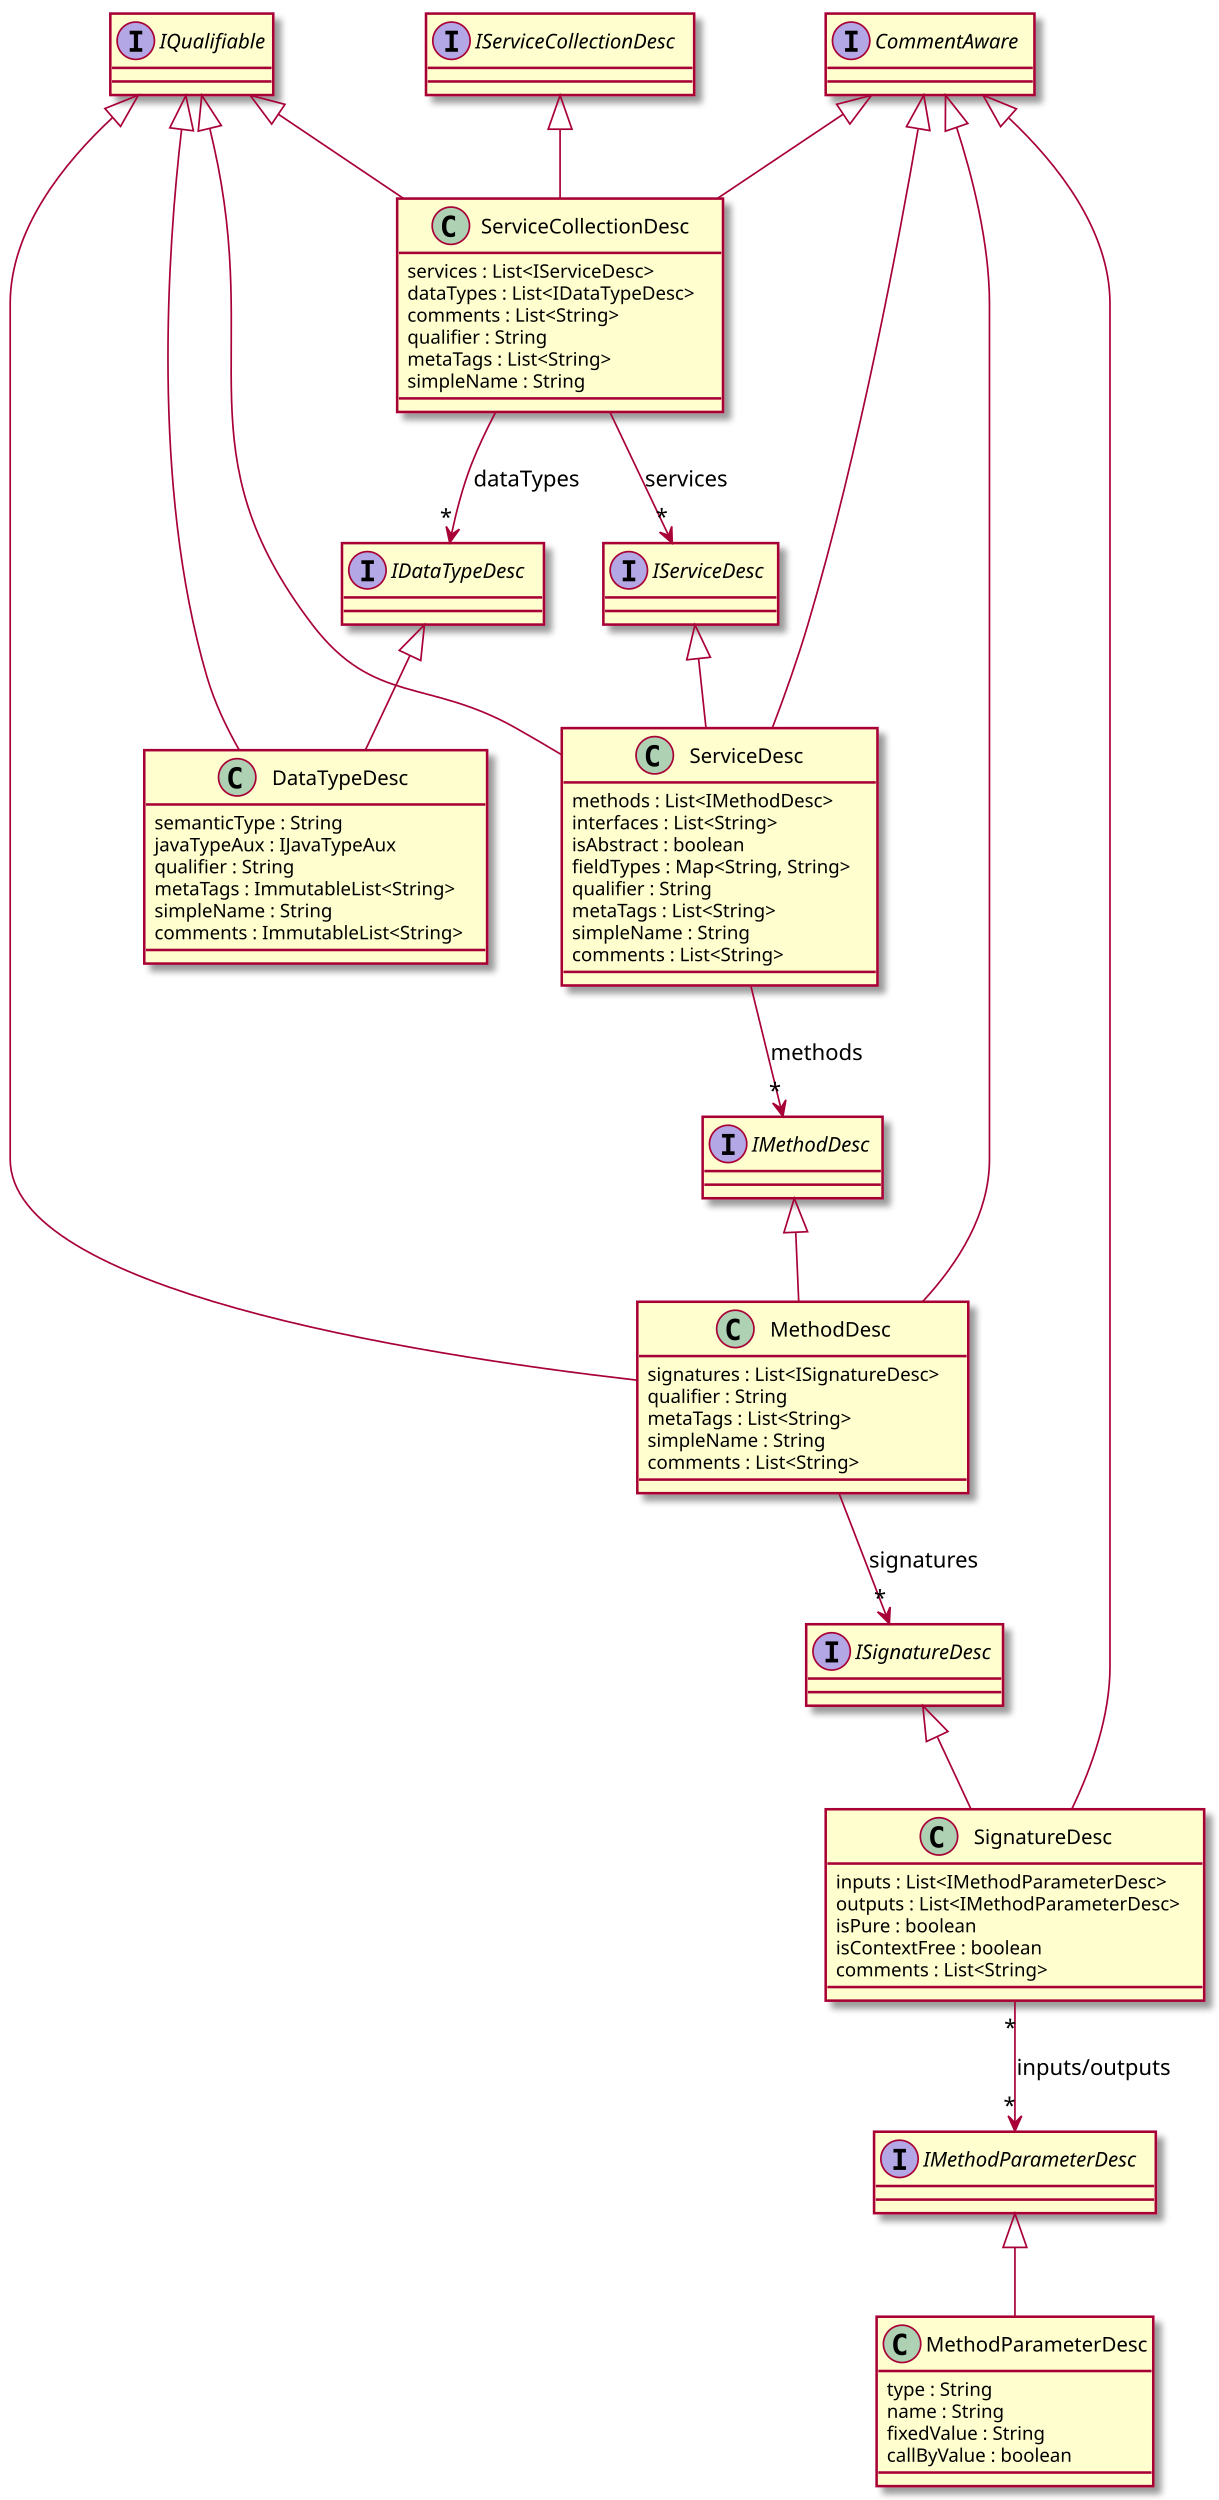
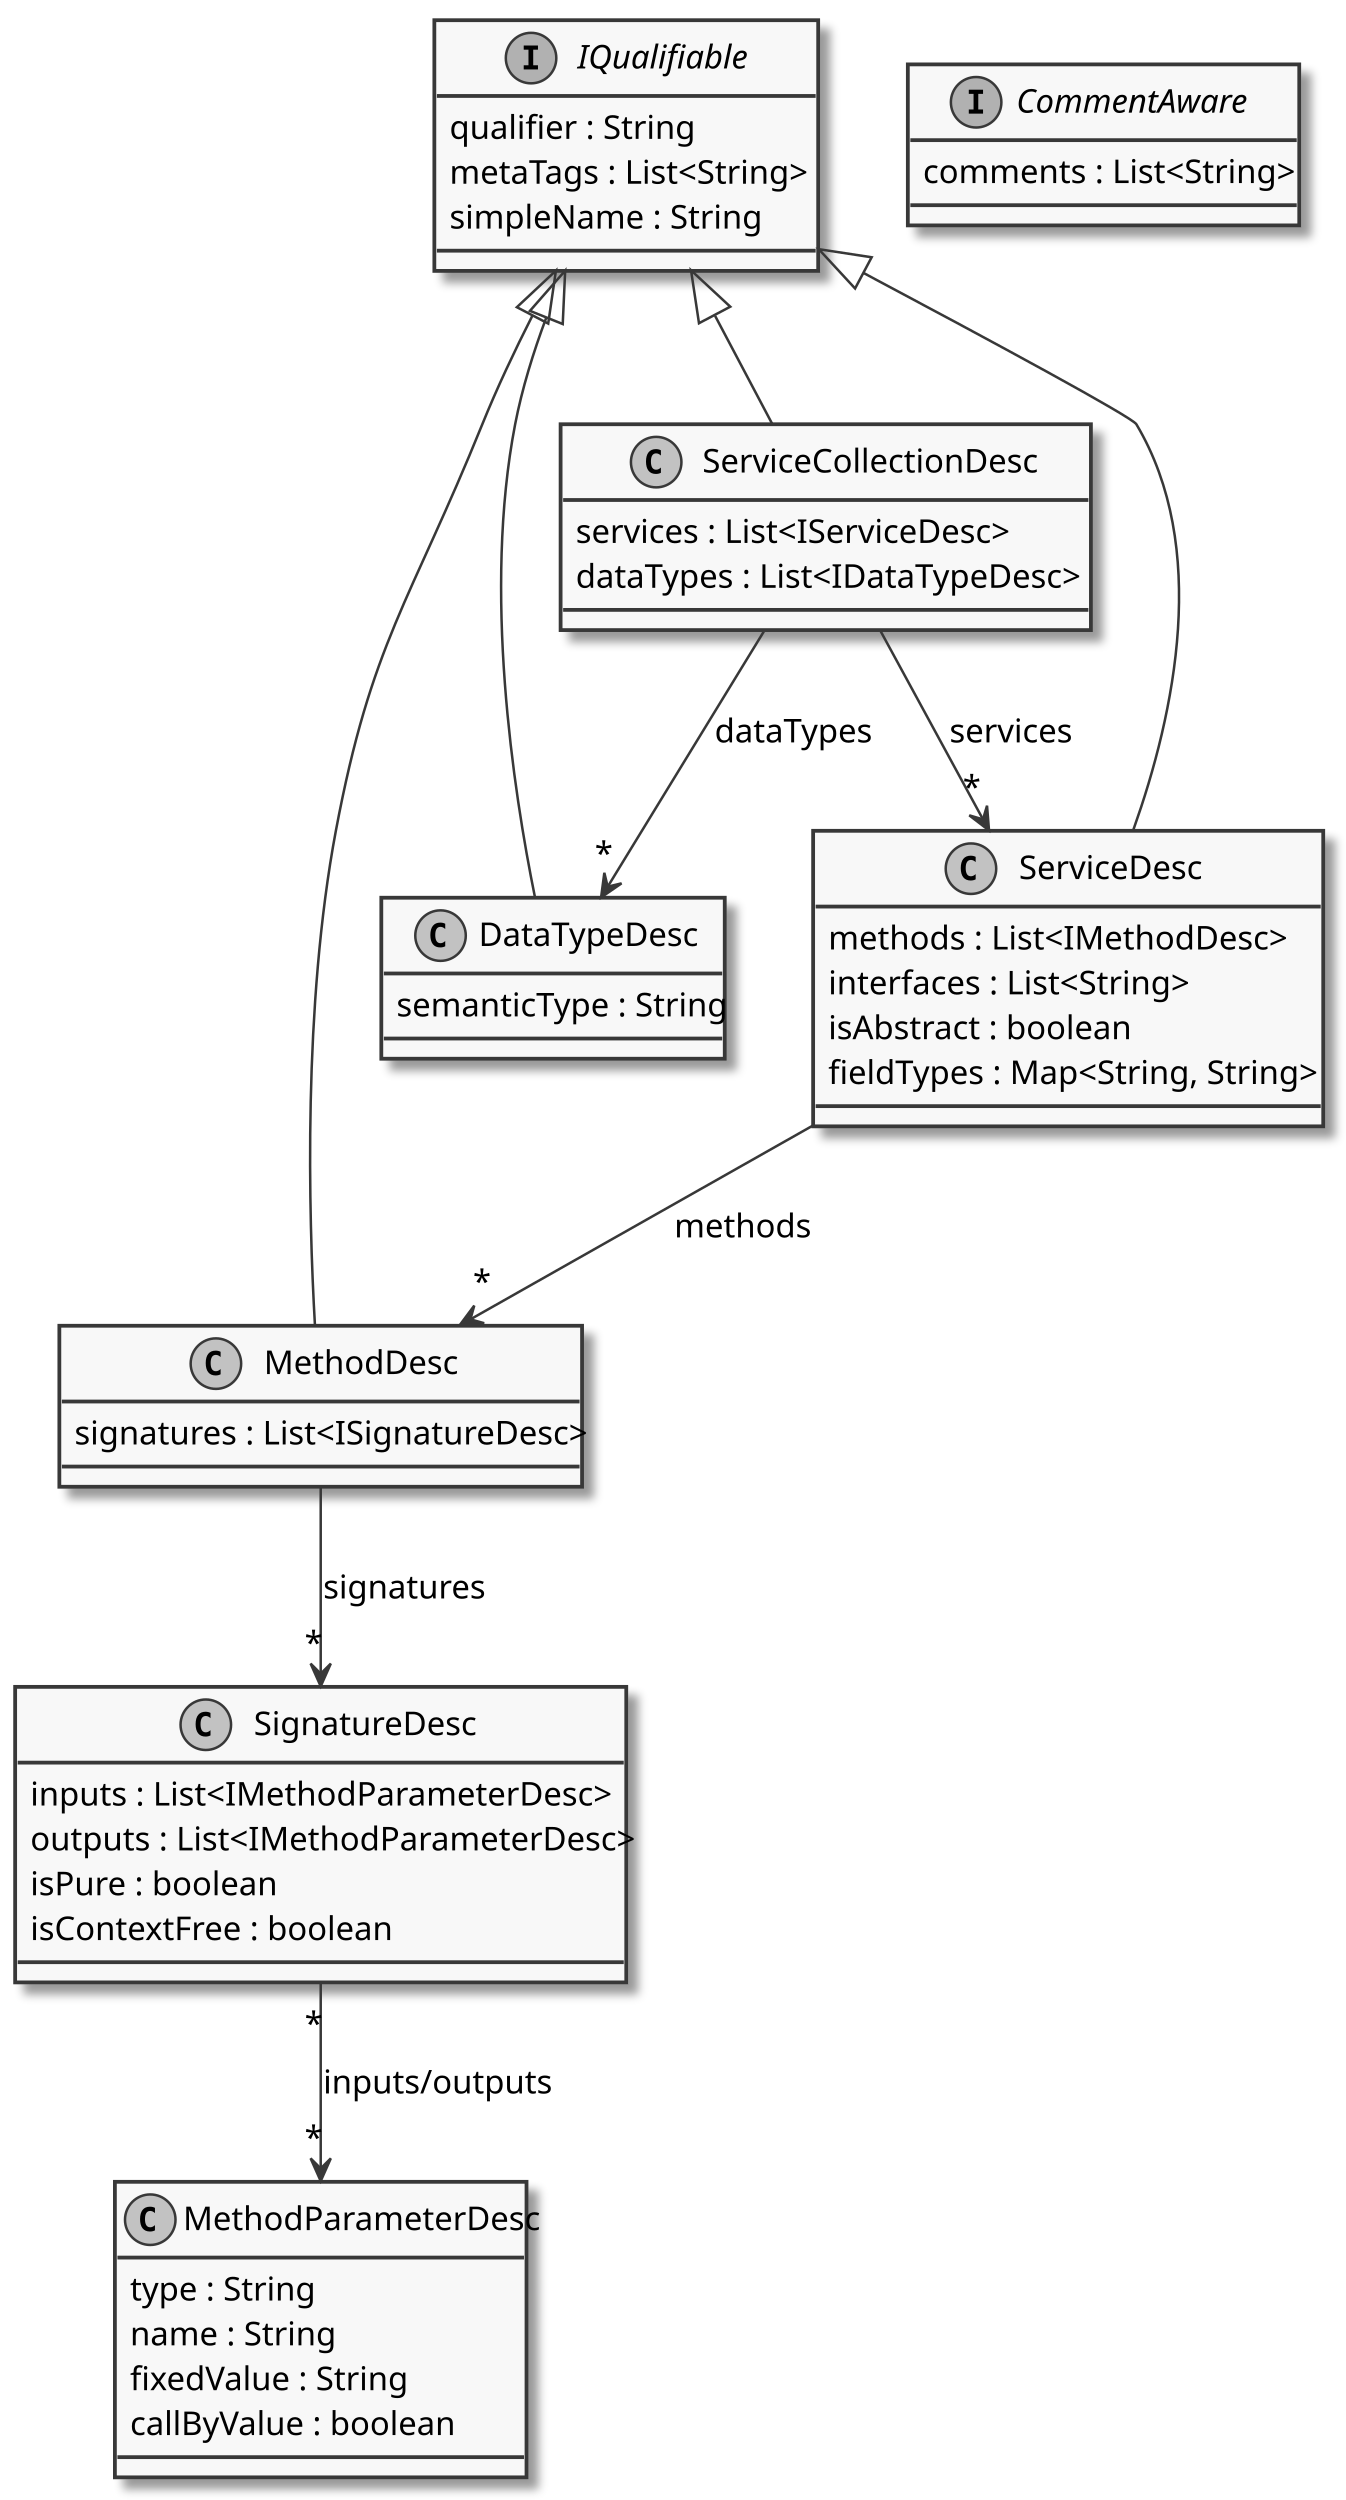
- <svg xmlns="http://www.w3.org/2000/svg" height="1473px" style="width:718px;height:1473px;" version="1.1" viewBox="0 0 718 1473" width="718px">
+ <svg xmlns="http://www.w3.org/2000/svg" height="990px" style="width:533px;height:990px;" version="1.1" viewBox="0 0 533 990" width="533px">
  <defs>
    <filter height="300%" id="f1" width="300%" x="-1" y="-1">
      <feGaussianBlur result="blurOut" stdDeviation="2.0" />
      <feColorMatrix in="blurOut" result="blurOut2" type="matrix" values="0 0 0 0 0 0 0 0 0 0 0 0 0 0 0 0 0 0 .4 0" />
      <feOffset dx="4.0" dy="4.0" in="blurOut2" result="blurOut3" />
      <feBlend in="SourceGraphic" in2="blurOut3" mode="normal" />
    </filter>
  </defs>
  <g>
-     <rect fill="#FEFECE" filter="url(#f1)" height="48" style="stroke: #A80036; stroke-width: 1.5;" width="119" x="201.5" y="320" />
-     <ellipse cx="216.5" cy="336" fill="#B4A7E5" rx="11" ry="11" style="stroke: #A80036; stroke-width: 1.0;" />
-     <path d="M212.928,332.265 L212.928,330.107 L220.307,330.107 L220.307,332.265 L217.842,332.265 L217.842,340.342 L220.307,340.342 L220.307,342.5 L212.928,342.5 L212.928,340.342 L215.393,340.342 L215.393,332.265 Z " />
-     <text fill="#000000" font-family="sans-serif" font-size="12" font-style="italic" lengthAdjust="spacingAndGlyphs" textLength="87" x="230.5" y="340.535">IDataTypeDesc</text>
-     <line style="stroke: #A80036; stroke-width: 1.5;" x1="202.5" x2="319.5" y1="352" y2="352" />
-     <line style="stroke: #A80036; stroke-width: 1.5;" x1="202.5" x2="319.5" y1="360" y2="360" />
-     <rect fill="#FEFECE" filter="url(#f1)" height="48" style="stroke: #A80036; stroke-width: 1.5;" width="106" x="414" y="658" />
-     <ellipse cx="429" cy="674" fill="#B4A7E5" rx="11" ry="11" style="stroke: #A80036; stroke-width: 1.0;" />
-     <path d="M425.428,670.265 L425.428,668.107 L432.807,668.107 L432.807,670.265 L430.342,670.265 L430.342,678.342 L432.807,678.342 L432.807,680.5 L425.428,680.5 L425.428,678.342 L427.893,678.342 L427.893,670.265 Z " />
-     <text fill="#000000" font-family="sans-serif" font-size="12" font-style="italic" lengthAdjust="spacingAndGlyphs" textLength="74" x="443" y="678.535">IMethodDesc</text>
-     <line style="stroke: #A80036; stroke-width: 1.5;" x1="415" x2="519" y1="690" y2="690" />
-     <line style="stroke: #A80036; stroke-width: 1.5;" x1="415" x2="519" y1="698" y2="698" />
-     <rect fill="#FEFECE" filter="url(#f1)" height="48" style="stroke: #A80036; stroke-width: 1.5;" width="166" x="515" y="1256" />
-     <ellipse cx="530" cy="1272" fill="#B4A7E5" rx="11" ry="11" style="stroke: #A80036; stroke-width: 1.0;" />
-     <path d="M526.428,1268.265 L526.428,1266.107 L533.807,1266.107 L533.807,1268.265 L531.342,1268.265 L531.342,1276.342 L533.807,1276.342 L533.807,1278.5 L526.428,1278.5 L526.428,1276.342 L528.893,1276.342 L528.893,1268.265 Z " />
-     <text fill="#000000" font-family="sans-serif" font-size="12" font-style="italic" lengthAdjust="spacingAndGlyphs" textLength="134" x="544" y="1276.535">IMethodParameterDesc</text>
-     <line style="stroke: #A80036; stroke-width: 1.5;" x1="516" x2="680" y1="1288" y2="1288" />
-     <line style="stroke: #A80036; stroke-width: 1.5;" x1="516" x2="680" y1="1296" y2="1296" />
-     <rect fill="#FEFECE" filter="url(#f1)" height="48" style="stroke: #A80036; stroke-width: 1.5;" width="96" x="65" y="8" />
-     <ellipse cx="80" cy="24" fill="#B4A7E5" rx="11" ry="11" style="stroke: #A80036; stroke-width: 1.0;" />
-     <path d="M76.428,20.265 L76.428,18.107 L83.807,18.107 L83.807,20.265 L81.342,20.265 L81.342,28.342 L83.807,28.342 L83.807,30.5 L76.428,30.5 L76.428,28.342 L78.893,28.342 L78.893,20.265 Z " />
-     <text fill="#000000" font-family="sans-serif" font-size="12" font-style="italic" lengthAdjust="spacingAndGlyphs" textLength="64" x="94" y="28.535">IQualifiable</text>
-     <line style="stroke: #A80036; stroke-width: 1.5;" x1="66" x2="160" y1="40" y2="40" />
-     <line style="stroke: #A80036; stroke-width: 1.5;" x1="66" x2="160" y1="48" y2="48" />
-     <rect fill="#FEFECE" filter="url(#f1)" height="48" style="stroke: #A80036; stroke-width: 1.5;" width="158" x="251" y="8" />
-     <ellipse cx="266" cy="24" fill="#B4A7E5" rx="11" ry="11" style="stroke: #A80036; stroke-width: 1.0;" />
-     <path d="M262.428,20.265 L262.428,18.107 L269.807,18.107 L269.807,20.265 L267.342,20.265 L267.342,28.342 L269.807,28.342 L269.807,30.5 L262.428,30.5 L262.428,28.342 L264.893,28.342 L264.893,20.265 Z " />
-     <text fill="#000000" font-family="sans-serif" font-size="12" font-style="italic" lengthAdjust="spacingAndGlyphs" textLength="126" x="280" y="28.535">IServiceCollectionDesc</text>
-     <line style="stroke: #A80036; stroke-width: 1.5;" x1="252" x2="408" y1="40" y2="40" />
-     <line style="stroke: #A80036; stroke-width: 1.5;" x1="252" x2="408" y1="48" y2="48" />
-     <rect fill="#FEFECE" filter="url(#f1)" height="48" style="stroke: #A80036; stroke-width: 1.5;" width="103" x="355.5" y="320" />
-     <ellipse cx="370.5" cy="336" fill="#B4A7E5" rx="11" ry="11" style="stroke: #A80036; stroke-width: 1.0;" />
-     <path d="M366.928,332.265 L366.928,330.107 L374.307,330.107 L374.307,332.265 L371.842,332.265 L371.842,340.342 L374.307,340.342 L374.307,342.5 L366.928,342.5 L366.928,340.342 L369.393,340.342 L369.393,332.265 Z " />
-     <text fill="#000000" font-family="sans-serif" font-size="12" font-style="italic" lengthAdjust="spacingAndGlyphs" textLength="71" x="384.5" y="340.535">IServiceDesc</text>
-     <line style="stroke: #A80036; stroke-width: 1.5;" x1="356.5" x2="457.5" y1="352" y2="352" />
-     <line style="stroke: #A80036; stroke-width: 1.5;" x1="356.5" x2="457.5" y1="360" y2="360" />
-     <rect fill="#FEFECE" filter="url(#f1)" height="48" style="stroke: #A80036; stroke-width: 1.5;" width="116" x="475" y="957" />
-     <ellipse cx="490" cy="973" fill="#B4A7E5" rx="11" ry="11" style="stroke: #A80036; stroke-width: 1.0;" />
-     <path d="M486.428,969.265 L486.428,967.107 L493.807,967.107 L493.807,969.265 L491.342,969.265 L491.342,977.342 L493.807,977.342 L493.807,979.5 L486.428,979.5 L486.428,977.342 L488.893,977.342 L488.893,969.265 Z " />
-     <text fill="#000000" font-family="sans-serif" font-size="12" font-style="italic" lengthAdjust="spacingAndGlyphs" textLength="84" x="504" y="977.535">ISignatureDesc</text>
-     <line style="stroke: #A80036; stroke-width: 1.5;" x1="476" x2="590" y1="989" y2="989" />
-     <line style="stroke: #A80036; stroke-width: 1.5;" x1="476" x2="590" y1="997" y2="997" />
-     <rect fill="#FEFECE" filter="url(#f1)" height="48" style="stroke: #A80036; stroke-width: 1.5;" width="123" x="486.5" y="8" />
-     <ellipse cx="501.5" cy="24" fill="#B4A7E5" rx="11" ry="11" style="stroke: #A80036; stroke-width: 1.0;" />
-     <path d="M497.928,20.265 L497.928,18.107 L505.307,18.107 L505.307,20.265 L502.842,20.265 L502.842,28.342 L505.307,28.342 L505.307,30.5 L497.928,30.5 L497.928,28.342 L500.393,28.342 L500.393,20.265 Z " />
-     <text fill="#000000" font-family="sans-serif" font-size="12" font-style="italic" lengthAdjust="spacingAndGlyphs" textLength="91" x="515.5" y="28.535">CommentAware</text>
-     <line style="stroke: #A80036; stroke-width: 1.5;" x1="487.5" x2="608.5" y1="40" y2="40" />
-     <line style="stroke: #A80036; stroke-width: 1.5;" x1="487.5" x2="608.5" y1="48" y2="48" />
-     <rect fill="#FEFECE" filter="url(#f1)" height="112.775" style="stroke: #A80036; stroke-width: 1.5;" width="195" x="375.5" y="767" />
-     <ellipse cx="433.25" cy="783" fill="#ADD1B2" rx="11" ry="11" style="stroke: #A80036; stroke-width: 1.0;" />
-     <path d="M435.723,789.143 Q435.142,789.442 434.503,789.591 Q433.864,789.741 433.158,789.741 Q430.651,789.741 429.332,788.089 Q428.012,786.437 428.012,783.316 Q428.012,780.187 429.332,778.535 Q430.651,776.883 433.158,776.883 Q433.864,776.883 434.511,777.032 Q435.159,777.182 435.723,777.481 L435.723,780.203 Q435.092,779.622 434.499,779.352 Q433.905,779.082 433.274,779.082 Q431.93,779.082 431.245,780.149 Q430.56,781.216 430.56,783.316 Q430.56,785.408 431.245,786.474 Q431.93,787.541 433.274,787.541 Q433.905,787.541 434.499,787.271 Q435.092,787.001 435.723,786.42 Z " />
-     <text fill="#000000" font-family="sans-serif" font-size="12" lengthAdjust="spacingAndGlyphs" textLength="71" x="453.75" y="787.535">MethodDesc</text>
-     <line style="stroke: #A80036; stroke-width: 1.5;" x1="376.5" x2="569.5" y1="799" y2="799" />
-     <text fill="#000000" font-family="sans-serif" font-size="11" lengthAdjust="spacingAndGlyphs" textLength="183" x="381.5" y="813.635">signatures : List&lt;ISignatureDesc&gt;</text>
-     <text fill="#000000" font-family="sans-serif" font-size="11" lengthAdjust="spacingAndGlyphs" textLength="85" x="381.5" y="826.59">qualifier : String</text>
-     <text fill="#000000" font-family="sans-serif" font-size="11" lengthAdjust="spacingAndGlyphs" textLength="130" x="381.5" y="839.545">metaTags : List&lt;String&gt;</text>
-     <text fill="#000000" font-family="sans-serif" font-size="11" lengthAdjust="spacingAndGlyphs" textLength="106" x="381.5" y="852.5">simpleName : String</text>
-     <text fill="#000000" font-family="sans-serif" font-size="11" lengthAdjust="spacingAndGlyphs" textLength="134" x="381.5" y="865.455">comments : List&lt;String&gt;</text>
-     <line style="stroke: #A80036; stroke-width: 1.5;" x1="376.5" x2="569.5" y1="871.775" y2="871.775" />
-     <rect fill="#FEFECE" filter="url(#f1)" height="99.82" style="stroke: #A80036; stroke-width: 1.5;" width="163" x="516.5" y="1365" />
-     <ellipse cx="531.5" cy="1381" fill="#ADD1B2" rx="11" ry="11" style="stroke: #A80036; stroke-width: 1.0;" />
-     <path d="M533.973,1387.143 Q533.392,1387.442 532.753,1387.591 Q532.114,1387.741 531.408,1387.741 Q528.901,1387.741 527.582,1386.089 Q526.262,1384.437 526.262,1381.316 Q526.262,1378.187 527.582,1376.535 Q528.901,1374.883 531.408,1374.883 Q532.114,1374.883 532.761,1375.032 Q533.409,1375.182 533.973,1375.48 L533.973,1378.203 Q533.342,1377.622 532.749,1377.352 Q532.155,1377.082 531.524,1377.082 Q530.18,1377.082 529.495,1378.149 Q528.81,1379.216 528.81,1381.316 Q528.81,1383.408 529.495,1384.474 Q530.18,1385.541 531.524,1385.541 Q532.155,1385.541 532.749,1385.271 Q533.342,1385.002 533.973,1384.42 Z " />
-     <text fill="#000000" font-family="sans-serif" font-size="12" lengthAdjust="spacingAndGlyphs" textLength="131" x="545.5" y="1385.535">MethodParameterDesc</text>
-     <line style="stroke: #A80036; stroke-width: 1.5;" x1="517.5" x2="678.5" y1="1397" y2="1397" />
-     <text fill="#000000" font-family="sans-serif" font-size="11" lengthAdjust="spacingAndGlyphs" textLength="64" x="522.5" y="1411.635">type : String</text>
-     <text fill="#000000" font-family="sans-serif" font-size="11" lengthAdjust="spacingAndGlyphs" textLength="70" x="522.5" y="1424.59">name : String</text>
-     <text fill="#000000" font-family="sans-serif" font-size="11" lengthAdjust="spacingAndGlyphs" textLength="97" x="522.5" y="1437.545">fixedValue : String</text>
-     <text fill="#000000" font-family="sans-serif" font-size="11" lengthAdjust="spacingAndGlyphs" textLength="111" x="522.5" y="1450.5">callByValue : boolean</text>
-     <line style="stroke: #A80036; stroke-width: 1.5;" x1="517.5" x2="678.5" y1="1456.82" y2="1456.82" />
-     <rect fill="#FEFECE" filter="url(#f1)" height="125.731" style="stroke: #A80036; stroke-width: 1.5;" width="192" x="234" y="117" />
-     <ellipse cx="265.65" cy="133" fill="#ADD1B2" rx="11" ry="11" style="stroke: #A80036; stroke-width: 1.0;" />
-     <path d="M268.123,139.143 Q267.542,139.442 266.903,139.591 Q266.264,139.741 265.558,139.741 Q263.051,139.741 261.731,138.089 Q260.412,136.437 260.412,133.316 Q260.412,130.186 261.731,128.535 Q263.051,126.883 265.558,126.883 Q266.264,126.883 266.911,127.032 Q267.559,127.182 268.123,127.481 L268.123,130.203 Q267.492,129.622 266.899,129.352 Q266.305,129.083 265.674,129.083 Q264.33,129.083 263.645,130.149 Q262.96,131.216 262.96,133.316 Q262.96,135.408 263.645,136.474 Q264.33,137.541 265.674,137.541 Q266.305,137.541 266.899,137.271 Q267.492,137.001 268.123,136.42 Z " />
-     <text fill="#000000" font-family="sans-serif" font-size="12" lengthAdjust="spacingAndGlyphs" textLength="123" x="283.35" y="137.535">ServiceCollectionDesc</text>
-     <line style="stroke: #A80036; stroke-width: 1.5;" x1="235" x2="425" y1="149" y2="149" />
-     <text fill="#000000" font-family="sans-serif" font-size="11" lengthAdjust="spacingAndGlyphs" textLength="157" x="240" y="163.635">services : List&lt;IServiceDesc&gt;</text>
-     <text fill="#000000" font-family="sans-serif" font-size="11" lengthAdjust="spacingAndGlyphs" textLength="180" x="240" y="176.59">dataTypes : List&lt;IDataTypeDesc&gt;</text>
-     <text fill="#000000" font-family="sans-serif" font-size="11" lengthAdjust="spacingAndGlyphs" textLength="134" x="240" y="189.545">comments : List&lt;String&gt;</text>
-     <text fill="#000000" font-family="sans-serif" font-size="11" lengthAdjust="spacingAndGlyphs" textLength="85" x="240" y="202.5">qualifier : String</text>
-     <text fill="#000000" font-family="sans-serif" font-size="11" lengthAdjust="spacingAndGlyphs" textLength="130" x="240" y="215.455">metaTags : List&lt;String&gt;</text>
-     <text fill="#000000" font-family="sans-serif" font-size="11" lengthAdjust="spacingAndGlyphs" textLength="106" x="240" y="228.41">simpleName : String</text>
-     <line style="stroke: #A80036; stroke-width: 1.5;" x1="235" x2="425" y1="234.731" y2="234.731" />
-     <rect fill="#FEFECE" filter="url(#f1)" height="151.641" style="stroke: #A80036; stroke-width: 1.5;" width="186" x="331" y="429" />
-     <ellipse cx="385.75" cy="445" fill="#ADD1B2" rx="11" ry="11" style="stroke: #A80036; stroke-width: 1.0;" />
-     <path d="M388.223,451.143 Q387.642,451.442 387.003,451.591 Q386.364,451.741 385.658,451.741 Q383.151,451.741 381.832,450.089 Q380.512,448.437 380.512,445.316 Q380.512,442.187 381.832,440.535 Q383.151,438.883 385.658,438.883 Q386.364,438.883 387.011,439.032 Q387.659,439.182 388.223,439.481 L388.223,442.203 Q387.592,441.622 386.999,441.352 Q386.405,441.082 385.774,441.082 Q384.43,441.082 383.745,442.149 Q383.06,443.216 383.06,445.316 Q383.06,447.408 383.745,448.474 Q384.43,449.541 385.774,449.541 Q386.405,449.541 386.999,449.271 Q387.592,449.002 388.223,448.42 Z " />
-     <text fill="#000000" font-family="sans-serif" font-size="12" lengthAdjust="spacingAndGlyphs" textLength="68" x="406.25" y="449.535">ServiceDesc</text>
-     <line style="stroke: #A80036; stroke-width: 1.5;" x1="332" x2="516" y1="461" y2="461" />
-     <text fill="#000000" font-family="sans-serif" font-size="11" lengthAdjust="spacingAndGlyphs" textLength="162" x="337" y="475.635">methods : List&lt;IMethodDesc&gt;</text>
-     <text fill="#000000" font-family="sans-serif" font-size="11" lengthAdjust="spacingAndGlyphs" textLength="131" x="337" y="488.59">interfaces : List&lt;String&gt;</text>
-     <text fill="#000000" font-family="sans-serif" font-size="11" lengthAdjust="spacingAndGlyphs" textLength="107" x="337" y="501.545">isAbstract : boolean</text>
-     <text fill="#000000" font-family="sans-serif" font-size="11" lengthAdjust="spacingAndGlyphs" textLength="174" x="337" y="514.5">fieldTypes : Map&lt;String, String&gt;</text>
-     <text fill="#000000" font-family="sans-serif" font-size="11" lengthAdjust="spacingAndGlyphs" textLength="85" x="337" y="527.455">qualifier : String</text>
-     <text fill="#000000" font-family="sans-serif" font-size="11" lengthAdjust="spacingAndGlyphs" textLength="130" x="337" y="540.41">metaTags : List&lt;String&gt;</text>
-     <text fill="#000000" font-family="sans-serif" font-size="11" lengthAdjust="spacingAndGlyphs" textLength="106" x="337" y="553.365">simpleName : String</text>
-     <text fill="#000000" font-family="sans-serif" font-size="11" lengthAdjust="spacingAndGlyphs" textLength="134" x="337" y="566.32">comments : List&lt;String&gt;</text>
-     <line style="stroke: #A80036; stroke-width: 1.5;" x1="332" x2="516" y1="572.641" y2="572.641" />
-     <rect fill="#FEFECE" filter="url(#f1)" height="112.775" style="stroke: #A80036; stroke-width: 1.5;" width="223" x="486.5" y="1066" />
-     <ellipse cx="553.25" cy="1082" fill="#ADD1B2" rx="11" ry="11" style="stroke: #A80036; stroke-width: 1.0;" />
-     <path d="M555.723,1088.143 Q555.142,1088.442 554.503,1088.591 Q553.864,1088.741 553.158,1088.741 Q550.651,1088.741 549.332,1087.089 Q548.012,1085.437 548.012,1082.316 Q548.012,1079.187 549.332,1077.535 Q550.651,1075.883 553.158,1075.883 Q553.864,1075.883 554.511,1076.032 Q555.159,1076.182 555.723,1076.48 L555.723,1079.203 Q555.092,1078.622 554.499,1078.352 Q553.905,1078.082 553.274,1078.082 Q551.93,1078.082 551.245,1079.149 Q550.56,1080.216 550.56,1082.316 Q550.56,1084.408 551.245,1085.474 Q551.93,1086.541 553.274,1086.541 Q553.905,1086.541 554.499,1086.271 Q555.092,1086.002 555.723,1085.42 Z " />
-     <text fill="#000000" font-family="sans-serif" font-size="12" lengthAdjust="spacingAndGlyphs" textLength="81" x="573.75" y="1086.535">SignatureDesc</text>
-     <line style="stroke: #A80036; stroke-width: 1.5;" x1="487.5" x2="708.5" y1="1098" y2="1098" />
-     <text fill="#000000" font-family="sans-serif" font-size="11" lengthAdjust="spacingAndGlyphs" textLength="203" x="492.5" y="1112.635">inputs : List&lt;IMethodParameterDesc&gt;</text>
-     <text fill="#000000" font-family="sans-serif" font-size="11" lengthAdjust="spacingAndGlyphs" textLength="211" x="492.5" y="1125.59">outputs : List&lt;IMethodParameterDesc&gt;</text>
-     <text fill="#000000" font-family="sans-serif" font-size="11" lengthAdjust="spacingAndGlyphs" textLength="85" x="492.5" y="1138.545">isPure : boolean</text>
-     <text fill="#000000" font-family="sans-serif" font-size="11" lengthAdjust="spacingAndGlyphs" textLength="127" x="492.5" y="1151.5">isContextFree : boolean</text>
-     <text fill="#000000" font-family="sans-serif" font-size="11" lengthAdjust="spacingAndGlyphs" textLength="134" x="492.5" y="1164.455">comments : List&lt;String&gt;</text>
-     <line style="stroke: #A80036; stroke-width: 1.5;" x1="487.5" x2="708.5" y1="1170.775" y2="1170.775" />
-     <rect fill="#FEFECE" filter="url(#f1)" height="125.731" style="stroke: #A80036; stroke-width: 1.5;" width="202" x="85" y="442" />
-     <ellipse cx="139.75" cy="458" fill="#ADD1B2" rx="11" ry="11" style="stroke: #A80036; stroke-width: 1.0;" />
-     <path d="M142.223,464.143 Q141.642,464.442 141.003,464.591 Q140.364,464.741 139.658,464.741 Q137.151,464.741 135.832,463.089 Q134.512,461.437 134.512,458.316 Q134.512,455.187 135.832,453.535 Q137.151,451.883 139.658,451.883 Q140.364,451.883 141.011,452.032 Q141.659,452.182 142.223,452.481 L142.223,455.203 Q141.592,454.622 140.999,454.352 Q140.405,454.082 139.774,454.082 Q138.43,454.082 137.745,455.149 Q137.06,456.216 137.06,458.316 Q137.06,460.408 137.745,461.474 Q138.43,462.541 139.774,462.541 Q140.405,462.541 140.999,462.271 Q141.592,462.002 142.223,461.42 Z " />
-     <text fill="#000000" font-family="sans-serif" font-size="12" lengthAdjust="spacingAndGlyphs" textLength="84" x="160.25" y="462.535">DataTypeDesc</text>
-     <line style="stroke: #A80036; stroke-width: 1.5;" x1="86" x2="286" y1="474" y2="474" />
-     <text fill="#000000" font-family="sans-serif" font-size="11" lengthAdjust="spacingAndGlyphs" textLength="115" x="91" y="488.635">semanticType : String</text>
-     <text fill="#000000" font-family="sans-serif" font-size="11" lengthAdjust="spacingAndGlyphs" textLength="150" x="91" y="501.59">javaTypeAux : IJavaTypeAux</text>
-     <text fill="#000000" font-family="sans-serif" font-size="11" lengthAdjust="spacingAndGlyphs" textLength="85" x="91" y="514.545">qualifier : String</text>
-     <text fill="#000000" font-family="sans-serif" font-size="11" lengthAdjust="spacingAndGlyphs" textLength="186" x="91" y="527.5">metaTags : ImmutableList&lt;String&gt;</text>
-     <text fill="#000000" font-family="sans-serif" font-size="11" lengthAdjust="spacingAndGlyphs" textLength="106" x="91" y="540.455">simpleName : String</text>
-     <text fill="#000000" font-family="sans-serif" font-size="11" lengthAdjust="spacingAndGlyphs" textLength="190" x="91" y="553.41">comments : ImmutableList&lt;String&gt;</text>
-     <line style="stroke: #A80036; stroke-width: 1.5;" x1="86" x2="286" y1="559.731" y2="559.731" />
-     <path d="M563.62,75.04 C572.95,103.87 583,143.24 583,179 C583,179 583,179 583,683 C583,714.92 565.02,743.83 543.6,766.95 " fill="none" style="stroke: #A80036; stroke-width: 1.0;" />
-     <polygon fill="none" points="556.99,77.3,557.1,56.11,570.23,72.74,556.99,77.3" style="stroke: #A80036; stroke-width: 1.0;" />
-     <path d="M496.78,67.3 C474.67,82.11 448.08,99.92 422.7,116.91 " fill="none" style="stroke: #A80036; stroke-width: 1.0;" />
-     <polygon fill="none" points="492.94,61.45,513.46,56.13,500.73,73.08,492.94,61.45" style="stroke: #A80036; stroke-width: 1.0;" />
-     <path d="M540.91,76.16 C529.86,140.47 506.58,264.95 476,368 C470.07,387.99 462.56,409.22 455.1,428.82 " fill="none" style="stroke: #A80036; stroke-width: 1.0;" />
-     <polygon fill="none" points="534.07,74.61,544.3,56.05,547.88,76.94,534.07,74.61" style="stroke: #A80036; stroke-width: 1.0;" />
-     <path d="M594.57,69.69 C623.03,96.51 654,135.66 654,179 C654,179 654,179 654,982 C654,1010.97 643.47,1041.04 631.55,1065.82 " fill="none" style="stroke: #A80036; stroke-width: 1.0;" />
-     <polygon fill="none" points="589.56,74.61,579.23,56.11,598.85,64.13,589.56,74.61" style="stroke: #A80036; stroke-width: 1.0;" />
-     <path d="M468.85,726.02 C469.41,738.94 470.02,753.29 470.61,766.9 " fill="none" style="stroke: #A80036; stroke-width: 1.0;" />
-     <polygon fill="none" points="461.86,726.32,467.99,706.04,475.84,725.72,461.86,726.32" style="stroke: #A80036; stroke-width: 1.0;" />
-     <path d="M598,1324.32 C598,1337.3 598,1351.62 598,1364.94 " fill="none" style="stroke: #A80036; stroke-width: 1.0;" />
-     <polygon fill="none" points="591,1324.17,598,1304.17,605,1324.17,591,1324.17" style="stroke: #A80036; stroke-width: 1.0;" />
-     <path d="M66.39,69.23 C37.55,96.02 6,135.31 6,179 C6,179 6,179 6,683 C6,759.42 238.48,797.45 375.39,813.22 " fill="none" style="stroke: #A80036; stroke-width: 1.0;" />
-     <polygon fill="none" points="61.81,63.94,81.48,56.05,71.02,74.48,61.81,63.94" style="stroke: #A80036; stroke-width: 1.0;" />
-     <path d="M163.98,67.3 C186,82.11 212.46,99.92 237.72,116.91 " fill="none" style="stroke: #A80036; stroke-width: 1.0;" />
-     <polygon fill="none" points="160.07,73.11,147.38,56.13,167.89,61.49,160.07,73.11" style="stroke: #A80036; stroke-width: 1.0;" />
-     <path d="M123.61,75.65 C124.43,79.15 125.24,82.63 126,86 C154.13,210.83 106.39,266.27 184,368 C220.29,415.57 251.92,399.56 304,429 C312.77,433.96 321.81,439.25 330.8,444.64 " fill="none" style="stroke: #A80036; stroke-width: 1.0;" />
-     <polygon fill="none" points="116.8,77.26,118.88,56.17,130.4,73.96,116.8,77.26" style="stroke: #A80036; stroke-width: 1.0;" />
-     <path d="M330,76.42 C330,89.13 330,103.28 330,116.91 " fill="none" style="stroke: #A80036; stroke-width: 1.0;" />
-     <polygon fill="none" points="323,76.13,330,56.13,337,76.13,323,76.13" style="stroke: #A80036; stroke-width: 1.0;" />
-     <path d="M411.61,388.1 C412.95,400.67 414.46,414.78 415.95,428.73 " fill="none" style="stroke: #A80036; stroke-width: 1.0;" />
-     <polygon fill="none" points="404.64,388.75,409.47,368.12,418.56,387.26,404.64,388.75" style="stroke: #A80036; stroke-width: 1.0;" />
-     <path d="M552.39,1023.61 C558.57,1036.89 565.52,1051.79 572.09,1065.9 " fill="none" style="stroke: #A80036; stroke-width: 1.0;" />
-     <polygon fill="none" points="545.84,1026.12,543.73,1005.04,558.53,1020.21,545.84,1026.12" style="stroke: #A80036; stroke-width: 1.0;" />
-     <path d="M494.49,880.2 C503.85,904.46 514.42,931.85 522.11,951.79 " fill="none" style="stroke: #A80036; stroke-width: 1.0;" />
-     <polygon fill="#A80036" points="524,956.69,524.496,946.854,522.202,952.024,517.032,949.73,524,956.69" style="stroke: #A80036; stroke-width: 1.0;" />
-     <text fill="#000000" font-family="sans-serif" font-size="13" lengthAdjust="spacingAndGlyphs" textLength="66" x="512" y="923.568">signatures</text>
-     <text fill="#000000" font-family="sans-serif" font-size="13" lengthAdjust="spacingAndGlyphs" textLength="6" x="514.925" y="946.147">*</text>
-     <path d="M291.82,243.21 C286.72,252.97 281.91,263.1 278,273 C272.73,286.35 268.76,301.8 266,314.78 " fill="none" style="stroke: #A80036; stroke-width: 1.0;" />
-     <polygon fill="#A80036" points="264.96,319.81,270.706,311.811,265.976,314.914,262.873,310.185,264.96,319.81" style="stroke: #A80036; stroke-width: 1.0;" />
-     <text fill="#000000" font-family="sans-serif" font-size="13" lengthAdjust="spacingAndGlyphs" textLength="64" x="279" y="286.568">dataTypes</text>
-     <text fill="#000000" font-family="sans-serif" font-size="13" lengthAdjust="spacingAndGlyphs" textLength="6" x="259.206" y="309.298">*</text>
-     <path d="M359.55,243.17 C371.41,268.12 384.46,295.59 393.87,315.39 " fill="none" style="stroke: #A80036; stroke-width: 1.0;" />
-     <polygon fill="#A80036" points="396.06,319.99,395.814,310.144,393.916,315.473,388.587,313.575,396.06,319.99" style="stroke: #A80036; stroke-width: 1.0;" />
-     <text fill="#000000" font-family="sans-serif" font-size="13" lengthAdjust="spacingAndGlyphs" textLength="51" x="380" y="286.568">services</text>
-     <text fill="#000000" font-family="sans-serif" font-size="13" lengthAdjust="spacingAndGlyphs" textLength="6" x="386.314" y="309.132">*</text>
-     <path d="M442.49,581.23 C448.69,606.47 455.23,633.09 459.99,652.48 " fill="none" style="stroke: #A80036; stroke-width: 1.0;" />
-     <polygon fill="#A80036" points="461.29,657.75,463.041,648.058,460.104,652.893,455.27,649.955,461.29,657.75" style="stroke: #A80036; stroke-width: 1.0;" />
-     <text fill="#000000" font-family="sans-serif" font-size="13" lengthAdjust="spacingAndGlyphs" textLength="55" x="454" y="624.568">methods</text>
-     <text fill="#000000" font-family="sans-serif" font-size="13" lengthAdjust="spacingAndGlyphs" textLength="6" x="453.058" y="647.222">*</text>
-     <path d="M598,1179.2 C598,1203.36 598,1230.62 598,1250.53 " fill="none" style="stroke: #A80036; stroke-width: 1.0;" />
-     <polygon fill="#A80036" points="598,1255.69,602,1246.69,598,1250.69,594,1246.69,598,1255.69" style="stroke: #A80036; stroke-width: 1.0;" />
-     <text fill="#000000" font-family="sans-serif" font-size="13" lengthAdjust="spacingAndGlyphs" textLength="96" x="599" y="1222.568">inputs/outputs</text>
-     <text fill="#000000" font-family="sans-serif" font-size="13" lengthAdjust="spacingAndGlyphs" textLength="6" x="591.653" y="1199.222">*</text>
-     <text fill="#000000" font-family="sans-serif" font-size="13" lengthAdjust="spacingAndGlyphs" textLength="6" x="591.231" y="1245.147">*</text>
-     <path d="M241.52,386.3 C233.55,403.2 224.16,423.11 215.39,441.7 " fill="none" style="stroke: #A80036; stroke-width: 1.0;" />
-     <polygon fill="none" points="235.23,383.22,250.09,368.12,247.89,389.19,235.23,383.22" style="stroke: #A80036; stroke-width: 1.0;" />
-     <path d="M106.98,76.34 C98.85,146 88.91,286.48 122,399 C126.31,413.64 133.2,428.3 140.9,441.82 " fill="none" style="stroke: #A80036; stroke-width: 1.0;" />
-     <polygon fill="none" points="100.05,75.31,109.49,56.34,113.94,77.05,100.05,75.31" style="stroke: #A80036; stroke-width: 1.0;" />
+     <rect fill="#F8F8F8" filter="url(#f1)" height="99.274" style="stroke: #383838; stroke-width: 1.5;" width="152" x="172" y="8" />
+     <ellipse cx="210.3" cy="23" fill="#B1B1B1" rx="10" ry="10" style="stroke: #383838; stroke-width: 1.0;" />
+     <path d="M207.392,19.673 L207.392,18.023 L213.035,18.023 L213.035,19.673 L211.15,19.673 L211.15,25.85 L213.035,25.85 L213.035,27.5 L207.392,27.5 L207.392,25.85 L209.277,25.85 L209.277,19.673 Z " />
+     <text fill="#000000" font-family="Avenir" font-size="13" font-style="italic" lengthAdjust="spacingAndGlyphs" textLength="68" x="228.7" y="27.121">IQualifiable</text>
+     <line style="stroke: #383838; stroke-width: 1.5;" x1="173" x2="323" y1="38" y2="38" />
+     <text fill="#000000" font-family="Avenir" font-size="13" lengthAdjust="spacingAndGlyphs" textLength="91" x="178" y="55">qualifier : String</text>
+     <text fill="#000000" font-family="Avenir" font-size="13" lengthAdjust="spacingAndGlyphs" textLength="140" x="178" y="72.758">metaTags : List&lt;String&gt;</text>
+     <text fill="#000000" font-family="Avenir" font-size="13" lengthAdjust="spacingAndGlyphs" textLength="118" x="178" y="90.516">simpleName : String</text>
+     <line style="stroke: #383838; stroke-width: 1.5;" x1="173" x2="323" y1="99.274" y2="99.274" />
+     <rect fill="#F8F8F8" filter="url(#f1)" height="63.758" style="stroke: #383838; stroke-width: 1.5;" width="155" x="359.5" y="25.5" />
+     <ellipse cx="386.55" cy="40.5" fill="#B1B1B1" rx="10" ry="10" style="stroke: #383838; stroke-width: 1.0;" />
+     <path d="M383.642,37.173 L383.642,35.523 L389.285,35.523 L389.285,37.173 L387.4,37.173 L387.4,43.35 L389.285,43.35 L389.285,45 L383.642,45 L383.642,43.35 L385.527,43.35 L385.527,37.173 Z " />
+     <text fill="#000000" font-family="Avenir" font-size="13" font-style="italic" lengthAdjust="spacingAndGlyphs" textLength="96" x="402.45" y="44.621">CommentAware</text>
+     <line style="stroke: #383838; stroke-width: 1.5;" x1="360.5" x2="513.5" y1="55.5" y2="55.5" />
+     <text fill="#000000" font-family="Avenir" font-size="13" lengthAdjust="spacingAndGlyphs" textLength="143" x="365.5" y="72.5">comments : List&lt;String&gt;</text>
+     <line style="stroke: #383838; stroke-width: 1.5;" x1="360.5" x2="513.5" y1="81.258" y2="81.258" />
+     <rect fill="#F8F8F8" filter="url(#f1)" height="63.758" style="stroke: #383838; stroke-width: 1.5;" width="207" x="23.5" y="525" />
+     <ellipse cx="85.5" cy="540" fill="#C2C2C2" rx="10" ry="10" style="stroke: #383838; stroke-width: 1.0;" />
+     <path d="M87.362,544.227 Q86.918,544.456 86.429,544.57 Q85.94,544.684 85.4,544.684 Q83.483,544.684 82.474,543.421 Q81.465,542.158 81.465,539.771 Q81.465,537.378 82.474,536.115 Q83.483,534.852 85.4,534.852 Q85.94,534.852 86.435,534.966 Q86.93,535.08 87.362,535.309 L87.362,537.391 Q86.879,536.946 86.425,536.74 Q85.972,536.534 85.489,536.534 Q84.461,536.534 83.937,537.349 Q83.414,538.165 83.414,539.771 Q83.414,541.371 83.937,542.186 Q84.461,543.002 85.489,543.002 Q85.972,543.002 86.425,542.796 Q86.879,542.589 87.362,542.145 Z " />
+     <text fill="#000000" font-family="Avenir" font-size="13" lengthAdjust="spacingAndGlyphs" textLength="75" x="104.5" y="544.121">MethodDesc</text>
+     <line style="stroke: #383838; stroke-width: 1.5;" x1="24.5" x2="229.5" y1="555" y2="555" />
+     <text fill="#000000" font-family="Avenir" font-size="13" lengthAdjust="spacingAndGlyphs" textLength="195" x="29.5" y="572">signatures : List&lt;ISignatureDesc&gt;</text>
+     <line style="stroke: #383838; stroke-width: 1.5;" x1="24.5" x2="229.5" y1="580.758" y2="580.758" />
+     <rect fill="#F8F8F8" filter="url(#f1)" height="117.032" style="stroke: #383838; stroke-width: 1.5;" width="163" x="45.5" y="864" />
+     <ellipse cx="59.5" cy="879" fill="#C2C2C2" rx="10" ry="10" style="stroke: #383838; stroke-width: 1.0;" />
+     <path d="M61.362,883.227 Q60.917,883.456 60.429,883.57 Q59.94,883.684 59.4,883.684 Q57.483,883.684 56.474,882.421 Q55.465,881.158 55.465,878.771 Q55.465,876.378 56.474,875.115 Q57.483,873.852 59.4,873.852 Q59.94,873.852 60.435,873.966 Q60.93,874.08 61.362,874.309 L61.362,876.391 Q60.879,875.946 60.425,875.74 Q59.972,875.534 59.489,875.534 Q58.461,875.534 57.937,876.349 Q57.414,877.165 57.414,878.771 Q57.414,880.371 57.937,881.186 Q58.461,882.002 59.489,882.002 Q59.972,882.002 60.425,881.796 Q60.879,881.589 61.362,881.145 Z " />
+     <text fill="#000000" font-family="Avenir" font-size="13" lengthAdjust="spacingAndGlyphs" textLength="133" x="72.5" y="883.121">MethodParameterDesc</text>
+     <line style="stroke: #383838; stroke-width: 1.5;" x1="46.5" x2="207.5" y1="894" y2="894" />
+     <text fill="#000000" font-family="Avenir" font-size="13" lengthAdjust="spacingAndGlyphs" textLength="70" x="51.5" y="911">type : String</text>
+     <text fill="#000000" font-family="Avenir" font-size="13" lengthAdjust="spacingAndGlyphs" textLength="77" x="51.5" y="928.758">name : String</text>
+     <text fill="#000000" font-family="Avenir" font-size="13" lengthAdjust="spacingAndGlyphs" textLength="105" x="51.5" y="946.516">fixedValue : String</text>
+     <text fill="#000000" font-family="Avenir" font-size="13" lengthAdjust="spacingAndGlyphs" textLength="125" x="51.5" y="964.274">callByValue : boolean</text>
+     <line style="stroke: #383838; stroke-width: 1.5;" x1="46.5" x2="207.5" y1="973.032" y2="973.032" />
+     <rect fill="#F8F8F8" filter="url(#f1)" height="81.516" style="stroke: #383838; stroke-width: 1.5;" width="210" x="222" y="168" />
+     <ellipse cx="259.85" cy="183" fill="#C2C2C2" rx="10" ry="10" style="stroke: #383838; stroke-width: 1.0;" />
+     <path d="M261.712,187.227 Q261.267,187.456 260.779,187.57 Q260.29,187.684 259.75,187.684 Q257.833,187.684 256.824,186.421 Q255.815,185.158 255.815,182.771 Q255.815,180.378 256.824,179.115 Q257.833,177.852 259.75,177.852 Q260.29,177.852 260.785,177.966 Q261.28,178.08 261.712,178.309 L261.712,180.391 Q261.229,179.946 260.776,179.74 Q260.322,179.534 259.839,179.534 Q258.811,179.534 258.287,180.349 Q257.764,181.165 257.764,182.771 Q257.764,184.371 258.287,185.186 Q258.811,186.002 259.839,186.002 Q260.322,186.002 260.776,185.796 Q261.229,185.589 261.712,185.145 Z " />
+     <text fill="#000000" font-family="Avenir" font-size="13" lengthAdjust="spacingAndGlyphs" textLength="127" x="278.15" y="187.121">ServiceCollectionDesc</text>
+     <line style="stroke: #383838; stroke-width: 1.5;" x1="223" x2="431" y1="198" y2="198" />
+     <text fill="#000000" font-family="Avenir" font-size="13" lengthAdjust="spacingAndGlyphs" textLength="167" x="228" y="215">services : List&lt;IServiceDesc&gt;</text>
+     <text fill="#000000" font-family="Avenir" font-size="13" lengthAdjust="spacingAndGlyphs" textLength="198" x="228" y="232.758">dataTypes : List&lt;IDataTypeDesc&gt;</text>
+     <line style="stroke: #383838; stroke-width: 1.5;" x1="223" x2="431" y1="241.516" y2="241.516" />
+     <rect fill="#F8F8F8" filter="url(#f1)" height="117.032" style="stroke: #383838; stroke-width: 1.5;" width="202" x="322" y="329" />
+     <ellipse cx="384.5" cy="344" fill="#C2C2C2" rx="10" ry="10" style="stroke: #383838; stroke-width: 1.0;" />
+     <path d="M386.362,348.227 Q385.918,348.456 385.429,348.57 Q384.94,348.684 384.4,348.684 Q382.483,348.684 381.474,347.421 Q380.465,346.158 380.465,343.771 Q380.465,341.378 381.474,340.115 Q382.483,338.852 384.4,338.852 Q384.94,338.852 385.435,338.966 Q385.93,339.08 386.362,339.309 L386.362,341.391 Q385.879,340.946 385.425,340.74 Q384.972,340.534 384.489,340.534 Q383.461,340.534 382.937,341.349 Q382.414,342.165 382.414,343.771 Q382.414,345.371 382.937,346.186 Q383.461,347.002 384.489,347.002 Q384.972,347.002 385.425,346.796 Q385.879,346.589 386.362,346.145 Z " />
+     <text fill="#000000" font-family="Avenir" font-size="13" lengthAdjust="spacingAndGlyphs" textLength="69" x="403.5" y="348.121">ServiceDesc</text>
+     <line style="stroke: #383838; stroke-width: 1.5;" x1="323" x2="523" y1="359" y2="359" />
+     <text fill="#000000" font-family="Avenir" font-size="13" lengthAdjust="spacingAndGlyphs" textLength="179" x="328" y="376">methods : List&lt;IMethodDesc&gt;</text>
+     <text fill="#000000" font-family="Avenir" font-size="13" lengthAdjust="spacingAndGlyphs" textLength="138" x="328" y="393.758">interfaces : List&lt;String&gt;</text>
+     <text fill="#000000" font-family="Avenir" font-size="13" lengthAdjust="spacingAndGlyphs" textLength="117" x="328" y="411.516">isAbstract : boolean</text>
+     <text fill="#000000" font-family="Avenir" font-size="13" lengthAdjust="spacingAndGlyphs" textLength="190" x="328" y="429.274">fieldTypes : Map&lt;String, String&gt;</text>
+     <line style="stroke: #383838; stroke-width: 1.5;" x1="323" x2="523" y1="438.032" y2="438.032" />
+     <rect fill="#F8F8F8" filter="url(#f1)" height="117.032" style="stroke: #383838; stroke-width: 1.5;" width="242" x="6" y="668" />
+     <ellipse cx="81.5" cy="683" fill="#C2C2C2" rx="10" ry="10" style="stroke: #383838; stroke-width: 1.0;" />
+     <path d="M83.362,687.227 Q82.918,687.456 82.429,687.57 Q81.94,687.684 81.4,687.684 Q79.483,687.684 78.474,686.421 Q77.465,685.158 77.465,682.771 Q77.465,680.378 78.474,679.115 Q79.483,677.852 81.4,677.852 Q81.94,677.852 82.435,677.966 Q82.93,678.08 83.362,678.309 L83.362,680.391 Q82.879,679.946 82.425,679.74 Q81.972,679.534 81.489,679.534 Q80.461,679.534 79.937,680.349 Q79.414,681.165 79.414,682.771 Q79.414,684.371 79.937,685.186 Q80.461,686.002 81.489,686.002 Q81.972,686.002 82.425,685.796 Q82.879,685.589 83.362,685.145 Z " />
+     <text fill="#000000" font-family="Avenir" font-size="13" lengthAdjust="spacingAndGlyphs" textLength="83" x="100.5" y="687.121">SignatureDesc</text>
+     <line style="stroke: #383838; stroke-width: 1.5;" x1="7" x2="247" y1="698" y2="698" />
+     <text fill="#000000" font-family="Avenir" font-size="13" lengthAdjust="spacingAndGlyphs" textLength="221" x="12" y="715">inputs : List&lt;IMethodParameterDesc&gt;</text>
+     <text fill="#000000" font-family="Avenir" font-size="13" lengthAdjust="spacingAndGlyphs" textLength="230" x="12" y="732.758">outputs : List&lt;IMethodParameterDesc&gt;</text>
+     <text fill="#000000" font-family="Avenir" font-size="13" lengthAdjust="spacingAndGlyphs" textLength="94" x="12" y="750.516">isPure : boolean</text>
+     <text fill="#000000" font-family="Avenir" font-size="13" lengthAdjust="spacingAndGlyphs" textLength="139" x="12" y="768.274">isContextFree : boolean</text>
+     <line style="stroke: #383838; stroke-width: 1.5;" x1="7" x2="247" y1="777.032" y2="777.032" />
+     <rect fill="#F8F8F8" filter="url(#f1)" height="63.758" style="stroke: #383838; stroke-width: 1.5;" width="136" x="151" y="355.5" />
+     <ellipse cx="174.45" cy="370.5" fill="#C2C2C2" rx="10" ry="10" style="stroke: #383838; stroke-width: 1.0;" />
+     <path d="M176.312,374.727 Q175.868,374.956 175.379,375.07 Q174.89,375.184 174.35,375.184 Q172.433,375.184 171.424,373.921 Q170.415,372.658 170.415,370.271 Q170.415,367.878 171.424,366.615 Q172.433,365.352 174.35,365.352 Q174.89,365.352 175.385,365.466 Q175.88,365.58 176.312,365.809 L176.312,367.891 Q175.829,367.446 175.375,367.24 Q174.922,367.034 174.439,367.034 Q173.411,367.034 172.887,367.849 Q172.364,368.665 172.364,370.271 Q172.364,371.871 172.887,372.686 Q173.411,373.502 174.439,373.502 Q174.922,373.502 175.375,373.296 Q175.829,373.089 176.312,372.645 Z " />
+     <text fill="#000000" font-family="Avenir" font-size="13" lengthAdjust="spacingAndGlyphs" textLength="85" x="189.55" y="374.621">DataTypeDesc</text>
+     <line style="stroke: #383838; stroke-width: 1.5;" x1="152" x2="286" y1="385.5" y2="385.5" />
+     <text fill="#000000" font-family="Avenir" font-size="13" lengthAdjust="spacingAndGlyphs" textLength="124" x="157" y="402.5">semanticType : String</text>
+     <line style="stroke: #383838; stroke-width: 1.5;" x1="152" x2="286" y1="411.258" y2="411.258" />
+     <path d="M210.86,124.95 C203.76,138.94 196.76,153.77 191,168 C162.44,238.49 147.07,254.26 133,329 C120.02,397.96 122.19,480.77 124.72,524.83 " fill="none" style="stroke: #383838; stroke-width: 1.0;" />
+     <polygon fill="none" points="204.68,121.65,220.14,107.16,217.09,128.13,204.68,121.65" style="stroke: #383838; stroke-width: 1.0;" />
+     <path d="M283.17,125.06 C290.86,139.6 298.76,154.56 305.71,167.7 " fill="none" style="stroke: #383838; stroke-width: 1.0;" />
+     <polygon fill="none" points="276.8,127.99,273.65,107.04,289.18,121.45,276.8,127.99" style="stroke: #383838; stroke-width: 1.0;" />
+     <path d="M342.02,108.13 C393.93,135.75 448.3,165.15 450,168 C478.94,216.61 465.39,282.04 448.81,328.6 " fill="none" style="stroke: #383838; stroke-width: 1.0;" />
+     <polygon fill="none" points="338.61,114.24,324.23,98.68,345.17,101.88,338.61,114.24" style="stroke: #383838; stroke-width: 1.0;" />
+     <path d="M216.31,125.81 C211.2,139.49 206.71,153.99 204,168 C191.26,233.89 203.22,312.79 211.87,355.43 " fill="none" style="stroke: #383838; stroke-width: 1.0;" />
+     <polygon fill="none" points="209.86,123.1,223.81,107.16,222.84,128.32,209.86,123.1" style="stroke: #383838; stroke-width: 1.0;" />
+     <path d="M127,589.11 C127,609.69 127,637.4 127,662.47 " fill="none" style="stroke: #383838; stroke-width: 1.0;" />
+     <polygon fill="#383838" points="127,667.78,131,658.78,127,662.78,123,658.78,127,667.78" style="stroke: #383838; stroke-width: 1.0;" />
+     <text fill="#000000" font-family="Avenir" font-size="13" lengthAdjust="spacingAndGlyphs" textLength="59" x="128" y="633">signatures</text>
+     <text fill="#000000" font-family="Avenir" font-size="13" lengthAdjust="spacingAndGlyphs" textLength="6" x="120.616" y="655.214">*</text>
+     <path d="M302.49,250.05 C283.94,280.37 258.7,321.63 240.84,350.82 " fill="none" style="stroke: #383838; stroke-width: 1.0;" />
+     <polygon fill="#383838" points="238.03,355.39,246.14,349.802,240.64,351.125,239.316,345.625,238.03,355.39" style="stroke: #383838; stroke-width: 1.0;" />
+     <text fill="#000000" font-family="Avenir" font-size="13" lengthAdjust="spacingAndGlyphs" textLength="60" x="283" y="294">dataTypes</text>
+     <text fill="#000000" font-family="Avenir" font-size="13" lengthAdjust="spacingAndGlyphs" textLength="6" x="235.537" y="342.616">*</text>
+     <path d="M348.78,250.05 C360.71,271.98 375.75,299.63 389.17,324.3 " fill="none" style="stroke: #383838; stroke-width: 1.0;" />
+     <polygon fill="#383838" points="391.65,328.87,390.863,319.053,389.261,324.478,383.836,322.875,391.65,328.87" style="stroke: #383838; stroke-width: 1.0;" />
+     <text fill="#000000" font-family="Avenir" font-size="13" lengthAdjust="spacingAndGlyphs" textLength="45" x="376" y="294">services</text>
+     <text fill="#000000" font-family="Avenir" font-size="13" lengthAdjust="spacingAndGlyphs" textLength="6" x="381.249" y="316.315">*</text>
+     <path d="M321.96,445.68 C276.9,471.18 225.36,500.34 186.59,522.28 " fill="none" style="stroke: #383838; stroke-width: 1.0;" />
+     <polygon fill="#383838" points="181.93,524.92,191.734,523.983,186.285,522.464,187.804,517.015,181.93,524.92" style="stroke: #383838; stroke-width: 1.0;" />
+     <text fill="#000000" font-family="Avenir" font-size="13" lengthAdjust="spacingAndGlyphs" textLength="51" x="267" y="490">methods</text>
+     <text fill="#000000" font-family="Avenir" font-size="13" lengthAdjust="spacingAndGlyphs" textLength="6" x="187.29" y="512.153">*</text>
+     <path d="M127,785.18 C127,808.23 127,834.85 127,858.42 " fill="none" style="stroke: #383838; stroke-width: 1.0;" />
+     <polygon fill="#383838" points="127,863.71,131,854.71,127,858.71,123,854.71,127,863.71" style="stroke: #383838; stroke-width: 1.0;" />
+     <text fill="#000000" font-family="Avenir" font-size="13" lengthAdjust="spacingAndGlyphs" textLength="84" x="128" y="829">inputs/outputs</text>
+     <text fill="#000000" font-family="Avenir" font-size="13" lengthAdjust="spacingAndGlyphs" textLength="6" x="120.653" y="805.99">*</text>
+     <text fill="#000000" font-family="Avenir" font-size="13" lengthAdjust="spacingAndGlyphs" textLength="6" x="120.616" y="851.135">*</text>
  </g>
</svg>
